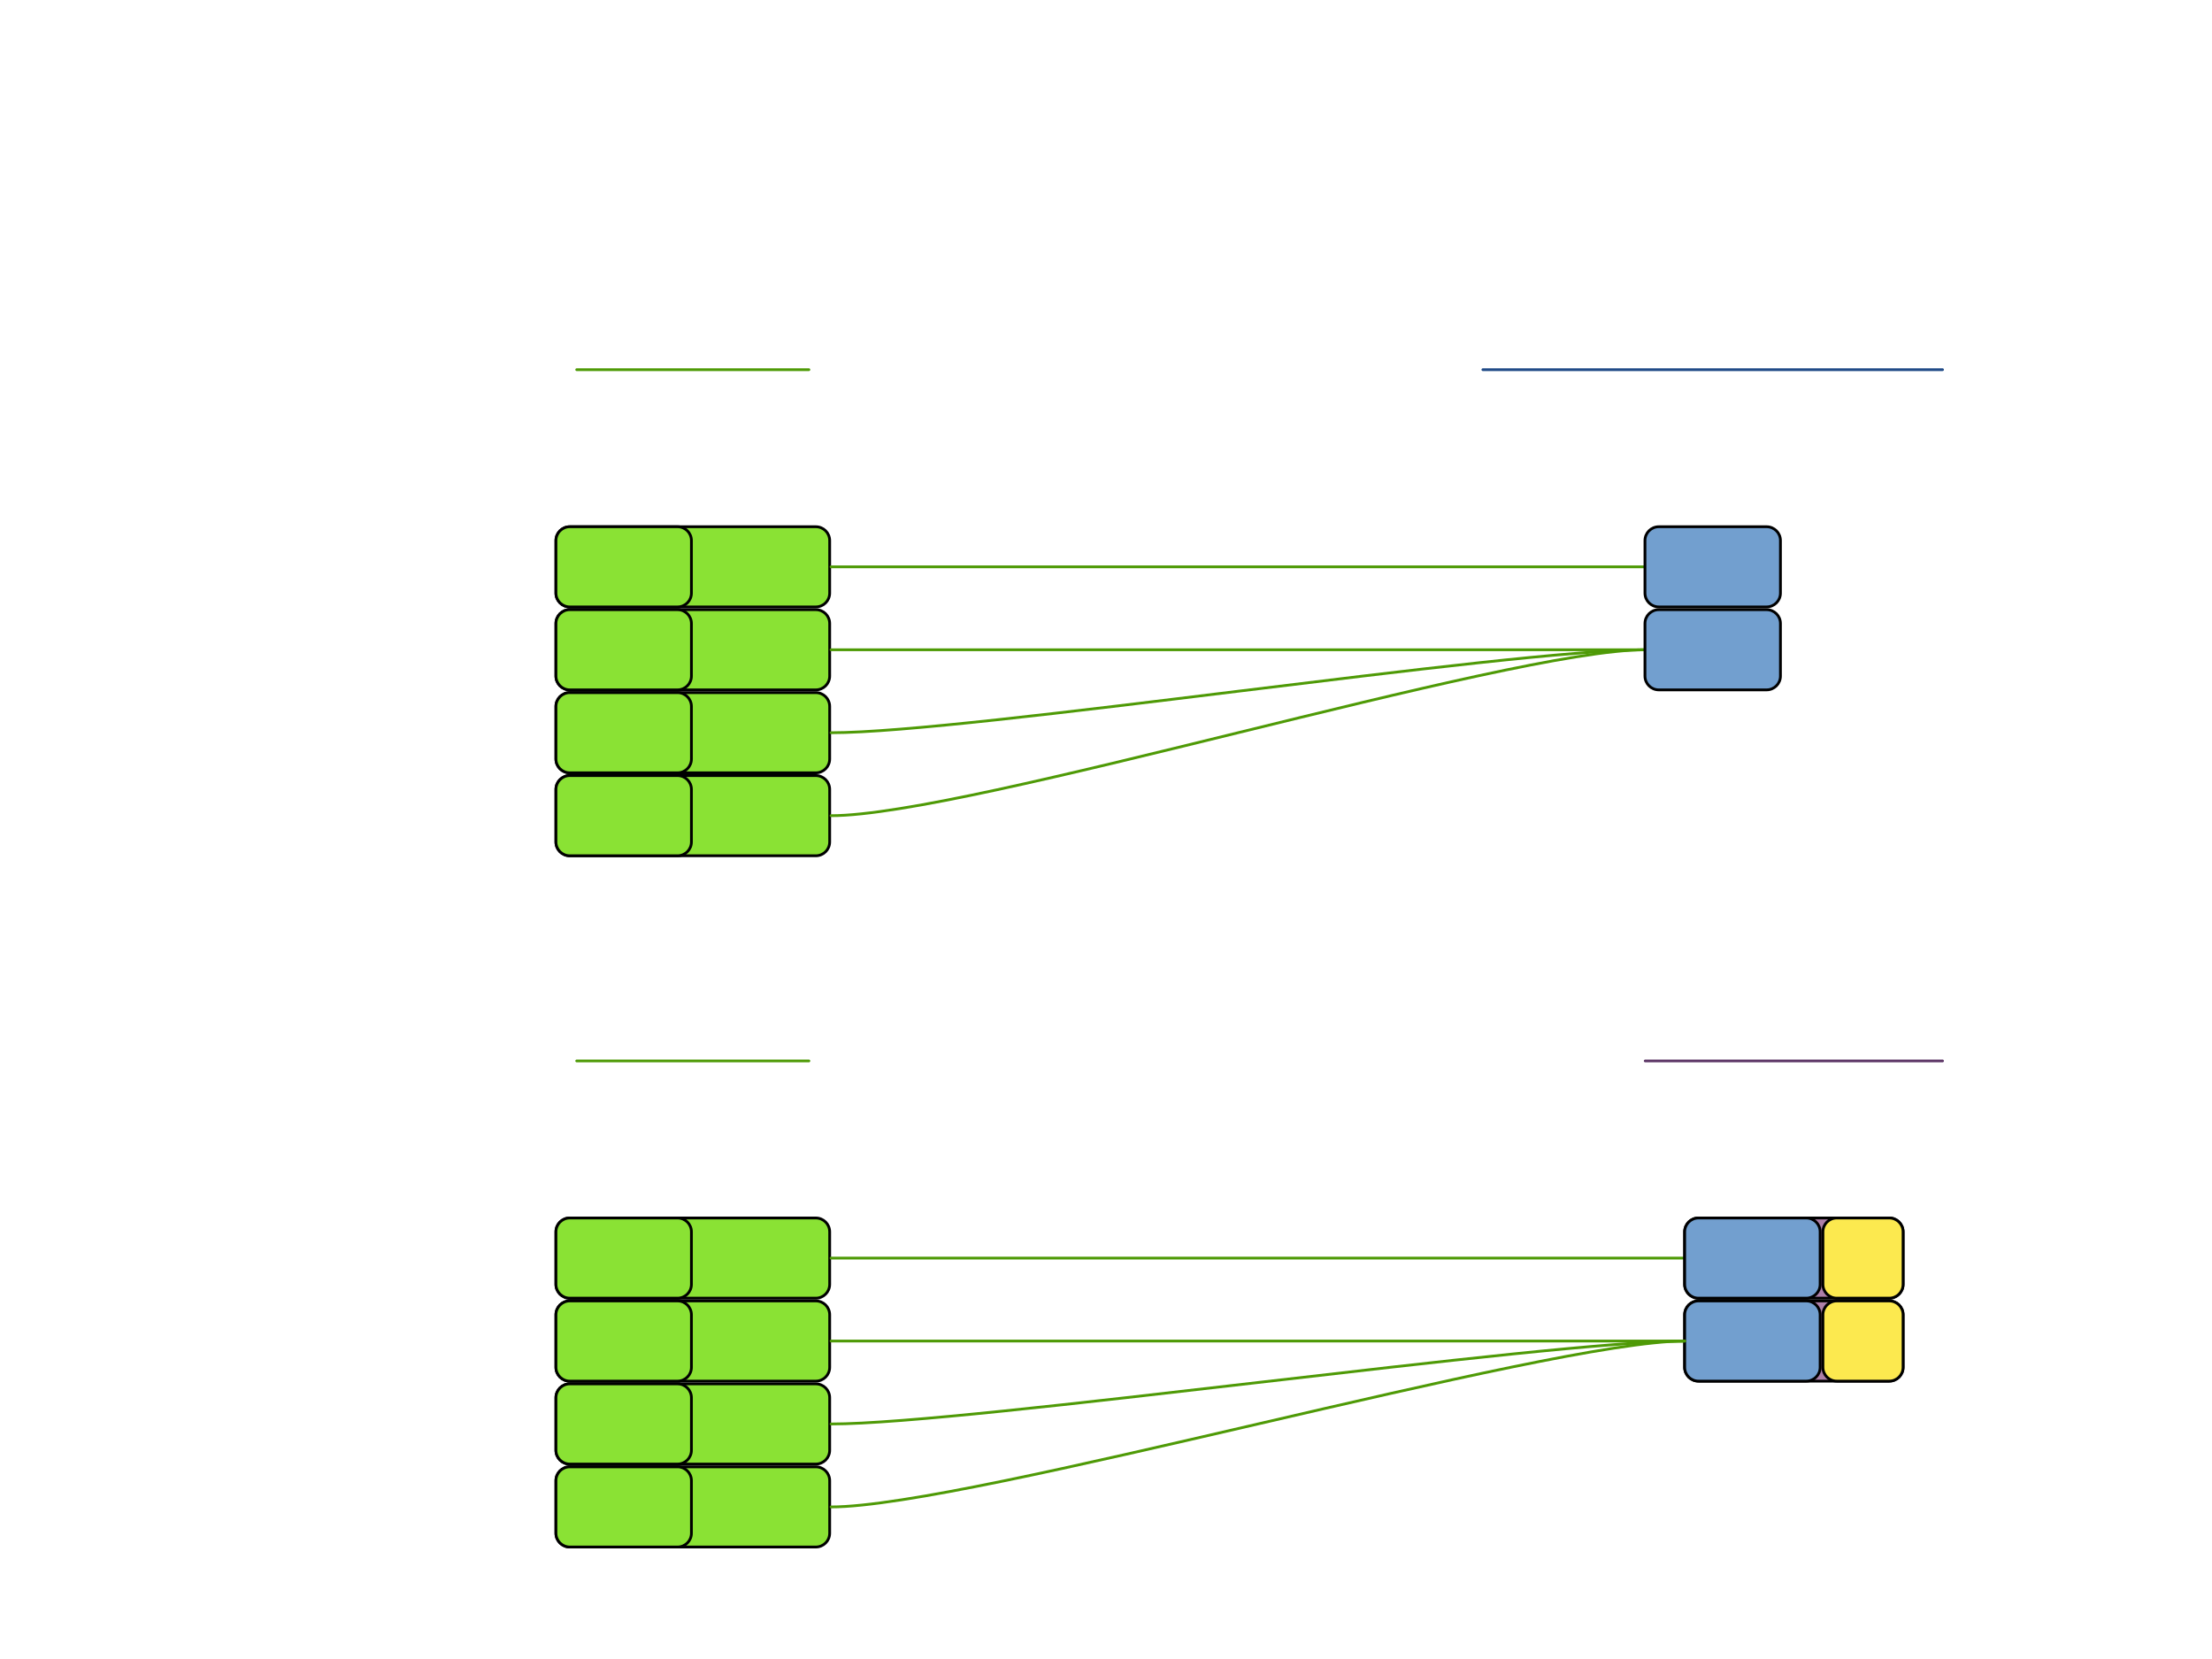
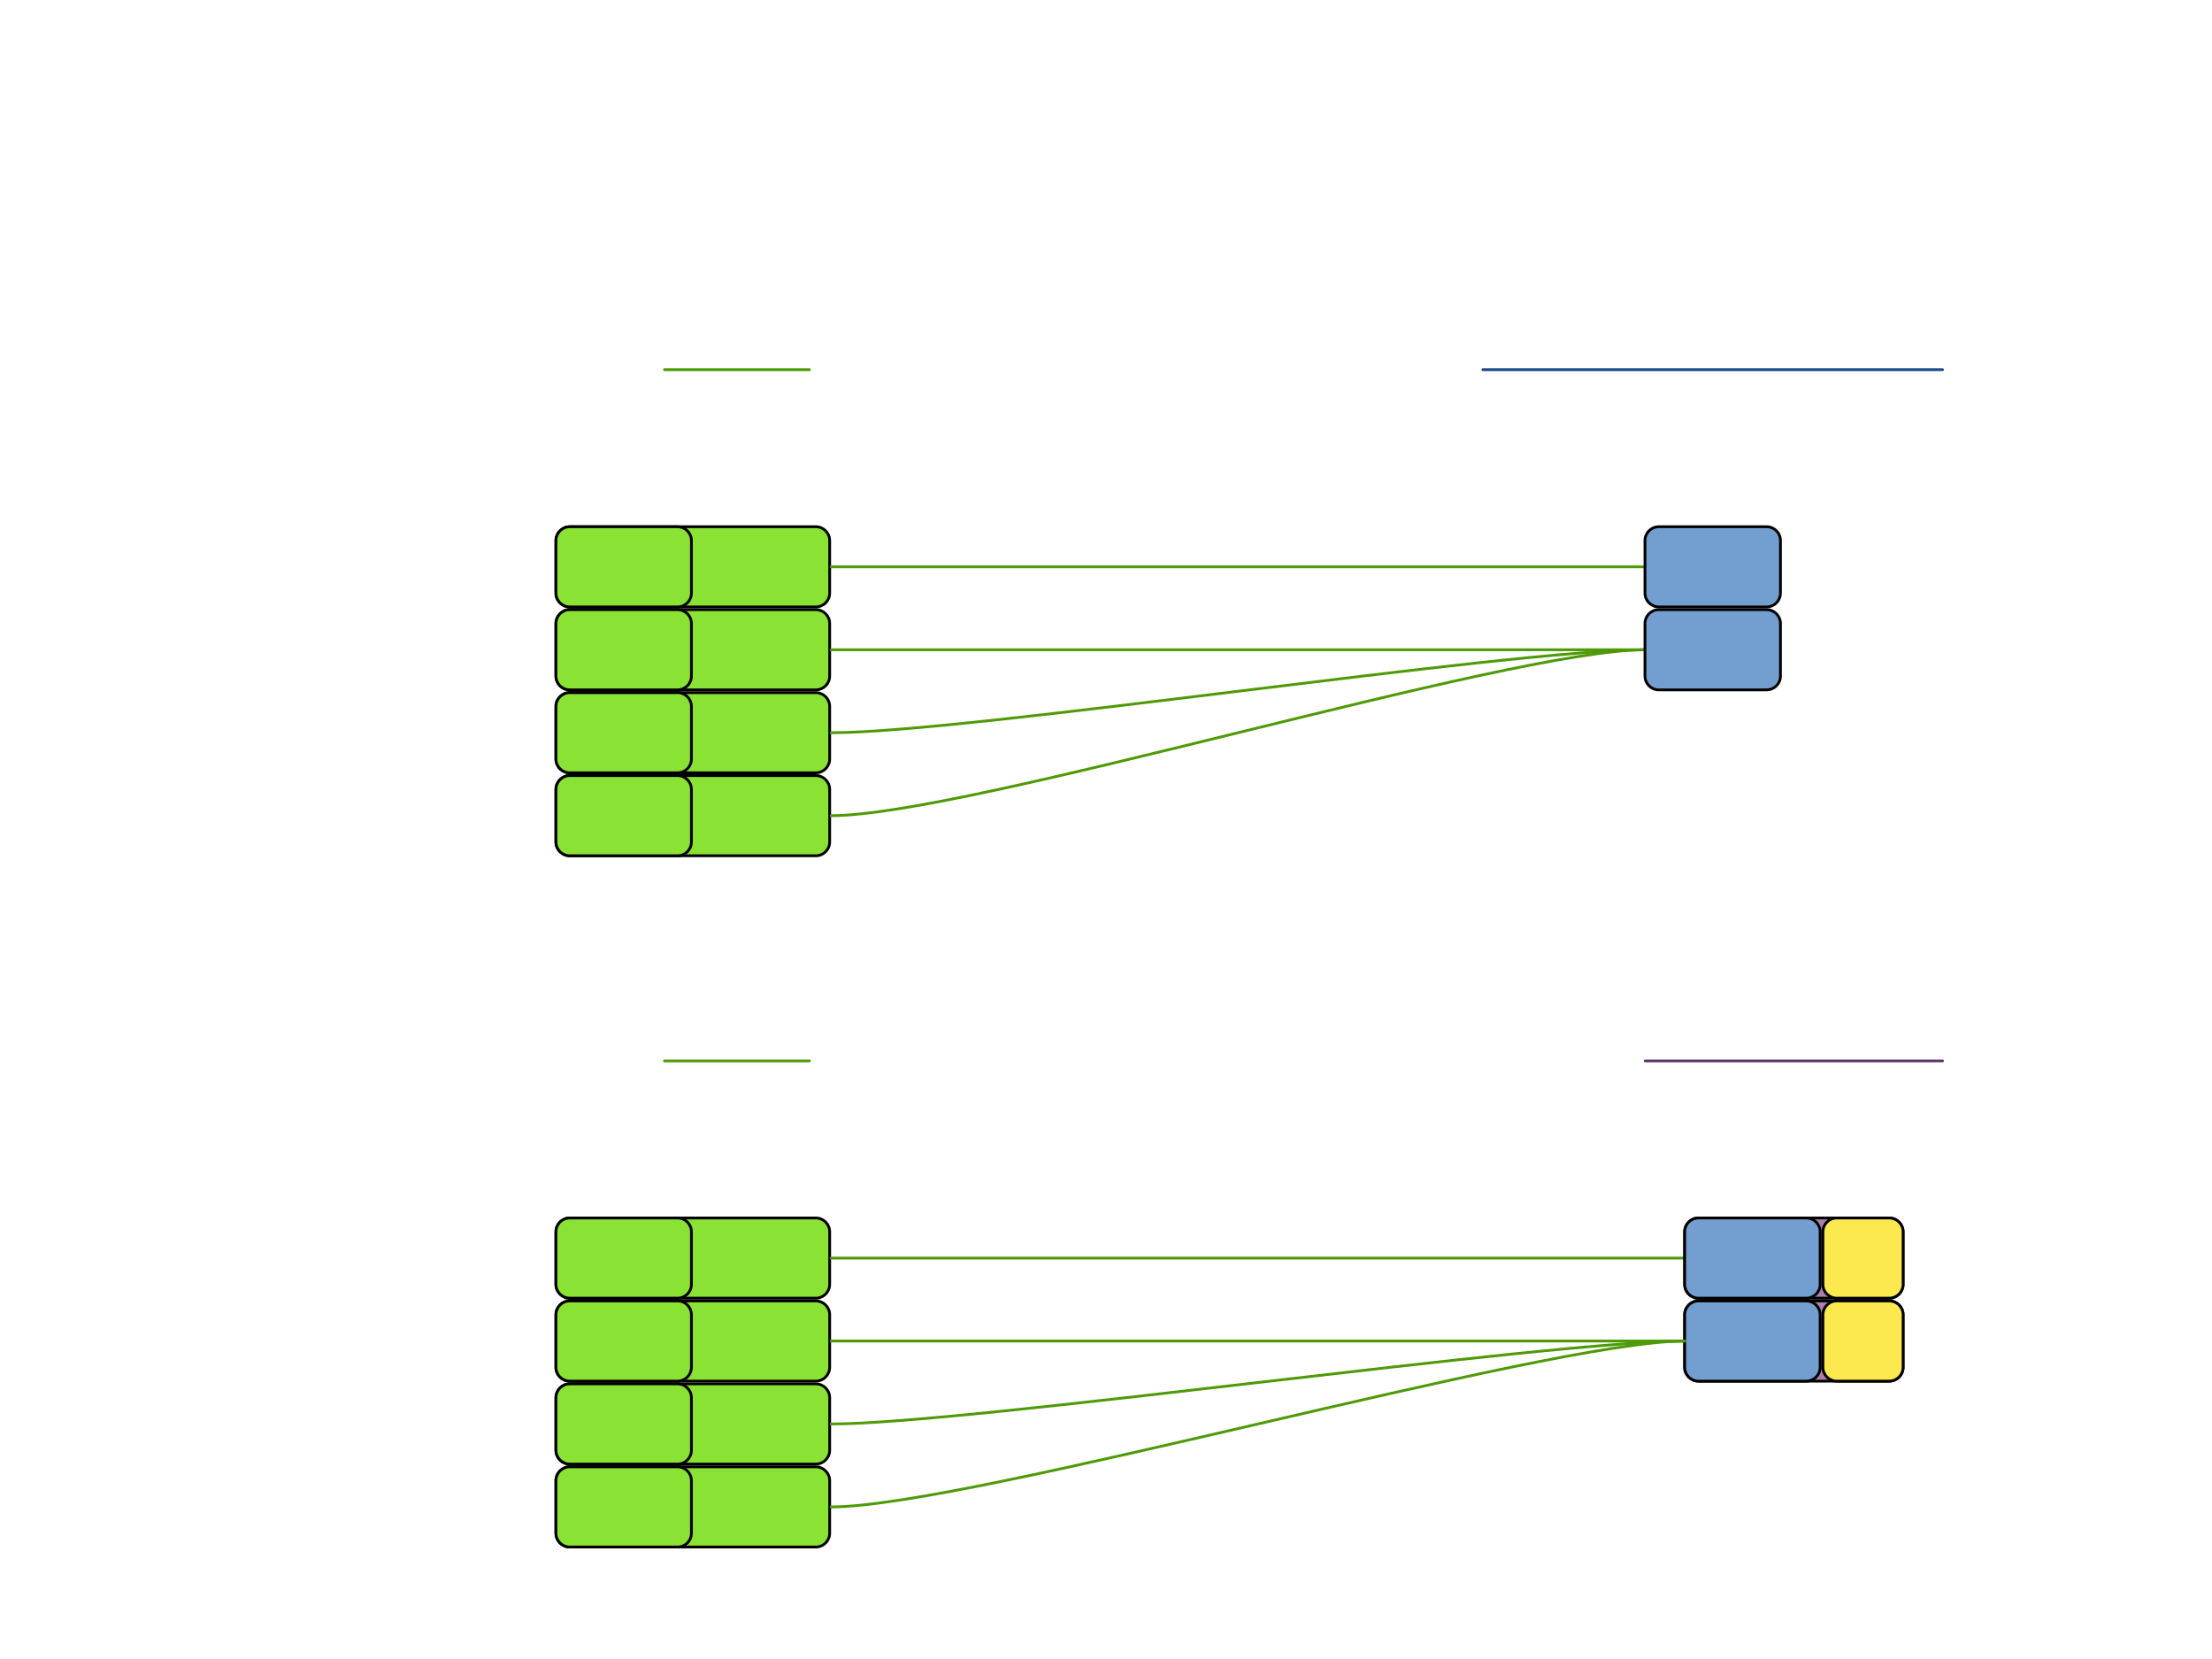
<svg xmlns="http://www.w3.org/2000/svg" width="800" height="600" id="svg2" version="1.1">
  <defs id="defs4">
    <marker orient="auto" refY="0.0" refX="0.0" id="marker5265" style="overflow:visible;">
      <path id="path5267" d="M 0.0,0.0 L 5.0,-5.0 L -12.5,0.0 L 5.0,5.0 L 0.0,0.0 z " style="fill-rule:evenodd;stroke:#555753;stroke-width:1pt;stroke-opacity:1;fill:#555753;fill-opacity:1" transform="scale(0.8) rotate(180) translate(12.5,0)" />
    </marker>
    <marker orient="auto" refY="0.0" refX="0.0" id="marker5129" style="overflow:visible;">
      <path id="path5131" d="M 0.0,0.0 L 5.0,-5.0 L -12.5,0.0 L 5.0,5.0 L 0.0,0.0 z " style="fill-rule:evenodd;stroke:#555753;stroke-width:1pt;stroke-opacity:1;fill:#555753;fill-opacity:1" transform="scale(0.8) rotate(180) translate(12.5,0)" />
    </marker>
    <marker orient="auto" refY="0.0" refX="0.0" id="marker4999" style="overflow:visible;">
      <path id="path5001" d="M 0.0,0.0 L 5.0,-5.0 L -12.5,0.0 L 5.0,5.0 L 0.0,0.0 z " style="fill-rule:evenodd;stroke:#555753;stroke-width:1pt;stroke-opacity:1;fill:#555753;fill-opacity:1" transform="scale(0.8) rotate(180) translate(12.5,0)" />
    </marker>
    <marker orient="auto" refY="0.0" refX="0.0" id="marker4875" style="overflow:visible;">
      <path id="path4877" d="M 0.0,0.0 L 5.0,-5.0 L -12.5,0.0 L 5.0,5.0 L 0.0,0.0 z " style="fill-rule:evenodd;stroke:#555753;stroke-width:1pt;stroke-opacity:1;fill:#555753;fill-opacity:1" transform="scale(0.8) rotate(180) translate(12.5,0)" />
    </marker>
    <marker orient="auto" refY="0.0" refX="0.0" id="marker19925" style="overflow:visible;">
      <path id="path19927" d="M 0.0,0.0 L 5.0,-5.0 L -12.5,0.0 L 5.0,5.0 L 0.0,0.0 z " style="fill-rule:evenodd;stroke:#555753;stroke-width:1pt;stroke-opacity:1;fill:#555753;fill-opacity:1" transform="scale(0.8) rotate(180) translate(12.5,0)" />
    </marker>
    <marker orient="auto" refY="0.0" refX="0.0" id="marker17859" style="overflow:visible;">
      <path id="path17861" d="M 0.0,0.0 L 5.0,-5.0 L -12.5,0.0 L 5.0,5.0 L 0.0,0.0 z " style="fill-rule:evenodd;stroke:#555753;stroke-width:1pt;stroke-opacity:1;fill:#555753;fill-opacity:1" transform="scale(0.8) rotate(180) translate(12.5,0)" />
    </marker>
    <marker orient="auto" refY="0.0" refX="0.0" id="marker17771" style="overflow:visible;">
      <path id="path17773" d="M 0.0,0.0 L 5.0,-5.0 L -12.5,0.0 L 5.0,5.0 L 0.0,0.0 z " style="fill-rule:evenodd;stroke:#555753;stroke-width:1pt;stroke-opacity:1;fill:#555753;fill-opacity:1" transform="scale(0.8) rotate(180) translate(12.5,0)" />
    </marker>
    <marker style="overflow:visible;" id="marker11237" refX="0.0" refY="0.0" orient="auto">
      <path transform="scale(0.8) rotate(180) translate(12.5,0)" style="fill-rule:evenodd;stroke:#555753;stroke-width:1pt;stroke-opacity:1;fill:#555753;fill-opacity:1" d="M 0.0,0.0 L 5.0,-5.0 L -12.5,0.0 L 5.0,5.0 L 0.0,0.0 z " id="path11239" />
    </marker>
    <marker orient="auto" refY="0.0" refX="0.0" id="marker4650" style="overflow:visible">
      <path id="path4652" d="M 0.0,0.0 L 5.0,-5.0 L -12.5,0.0 L 5.0,5.0 L 0.0,0.0 z " style="fill-rule:evenodd;stroke:#ef2929;stroke-width:1pt;stroke-opacity:1;fill:#ef2929;fill-opacity:1" transform="scale(0.8) translate(12.5,0)" />
    </marker>
    <marker style="overflow:visible" id="marker7822" refX="0.0" refY="0.0" orient="auto">
      <path transform="scale(0.8) translate(12.5,0)" style="fill-rule:evenodd;stroke:#ef2929;stroke-width:1pt;stroke-opacity:1;fill:#ef2929;fill-opacity:1" d="M 0.0,0.0 L 5.0,-5.0 L -12.5,0.0 L 5.0,5.0 L 0.0,0.0 z " id="path7824" />
    </marker>
    <marker style="overflow:visible" id="marker5765" refX="0.0" refY="0.0" orient="auto">
      <path transform="scale(0.8) translate(12.5,0)" style="fill-rule:evenodd;stroke:#ef2929;stroke-width:1pt;stroke-opacity:1;fill:#ef2929;fill-opacity:1" d="M 0.0,0.0 L 5.0,-5.0 L -12.5,0.0 L 5.0,5.0 L 0.0,0.0 z " id="path5767" />
    </marker>
+ 
+ 













    inkscape:perspective
       sodipodi:type="inkscape:persp3d"
       inkscape:vp_x="0 : 526.18109 : 1"
       inkscape:vp_y="0 : 1000 : 0"
       inkscape:vp_z="744.09448 : 526.18109 : 1"
       inkscape:persp3d-origin="372.04724 : 350.78739 : 1"
       id="perspective10" /&gt;
    <marker style="overflow:visible" id="marker5765-0" refX="0" refY="0" orient="auto">
      <path transform="matrix(0.8,0,0,0.8,10,0)" style="fill:#000000;fill-opacity:1;fill-rule:evenodd;stroke:#000000;stroke-width:1pt;stroke-opacity:1" d="M 0,0 5,-5 -12.5,0 5,5 0,0 Z" id="path5767-0" />
    </marker>
    <marker style="overflow:visible" id="marker7822-2" refX="0" refY="0" orient="auto">
      <path transform="matrix(0.8,0,0,0.8,10,0)" style="fill:#000000;fill-opacity:1;fill-rule:evenodd;stroke:#000000;stroke-width:1pt;stroke-opacity:1" d="M 0,0 5,-5 -12.5,0 5,5 0,0 Z" id="path7824-8" />
    </marker>
    <marker style="overflow:visible" id="marker11237-4" refX="0" refY="0" orient="auto">
      <path transform="matrix(-0.8,0,0,-0.8,-10,0)" style="fill:#555753;fill-opacity:1;fill-rule:evenodd;stroke:#555753;stroke-width:1pt;stroke-opacity:1" d="M 0,0 5,-5 -12.5,0 5,5 0,0 Z" id="path11239-5" />
    </marker>
    <marker orient="auto" refY="0" refX="0" id="marker17771-8" style="overflow:visible">
      <path id="path17773-8" d="M 0,0 5,-5 -12.5,0 5,5 0,0 Z" style="fill:#555753;fill-opacity:1;fill-rule:evenodd;stroke:#555753;stroke-width:1pt;stroke-opacity:1" transform="matrix(-0.8,0,0,-0.8,-10,0)" />
    </marker>
    <marker orient="auto" refY="0" refX="0" id="marker17859-4" style="overflow:visible">
      <path id="path17861-9" d="M 0,0 5,-5 -12.5,0 5,5 0,0 Z" style="fill:#555753;fill-opacity:1;fill-rule:evenodd;stroke:#555753;stroke-width:1pt;stroke-opacity:1" transform="matrix(-0.8,0,0,-0.8,-10,0)" />
    </marker>
  </defs>
  <g id="layer1" transform="translate(0,-452.3622)" style="display:inline">
    <g id="g3709" transform="translate(0,20)" />
    <flowRoot xml:space="preserve" id="flowRoot4302" style="font-style:normal;font-variant:normal;font-weight:normal;font-stretch:normal;font-size:37.333px;line-height:0.01%;font-family:'Liberation Sans';-inkscape-font-specification:'Liberation Sans, Normal';text-align:center;writing-mode:lr-tb;text-anchor:middle;display:inline;fill:#000000;fill-opacity:1;stroke:none" transform="translate(-20,252.3621)">
      <flowRegion id="flowRegion4304" style="font-size:37.333px">
        <rect id="rect4306" width="760" height="90" x="40" y="220" style="font-size:37.333px;text-align:center;text-anchor:middle" />
      </flowRegion>
      <flowPara id="flowPara3847" style="font-size:37.333px;line-height:1.25">ConstraintStream: groupBy()</flowPara>
    </flowRoot>
    <flowRoot transform="translate(-20,372.3618)" xml:space="preserve" id="flowRoot4302-6" style="font-style:normal;font-variant:normal;font-weight:normal;font-stretch:normal;font-size:16px;line-height:0.01%;font-family:'Liberation Sans';-inkscape-font-specification:'Liberation Sans, Normal';text-align:center;writing-mode:lr-tb;text-anchor:middle;display:inline;fill:#000000;fill-opacity:1;stroke:none">
      <flowRegion id="flowRegion4304-7" style="font-size:16px">
        <rect id="rect4306-3" width="740" height="30" x="50" y="150" style="font-size:16px;text-align:center;text-anchor:middle" />
      </flowRegion>
      <flowPara id="flowPara4308-6" style="font-size:16px;line-height:1.25">Similar to an SQL GROUP BY clause.</flowPara>
    </flowRoot>
    <flowRoot style="font-style:normal;font-variant:normal;font-weight:normal;font-stretch:normal;font-size:21.333px;line-height:0.01%;font-family:'Liberation Sans';-inkscape-font-specification:'Liberation Sans, Normal';text-align:start;writing-mode:lr-tb;text-anchor:start;display:inline;fill:#000000;fill-opacity:1;stroke:none" id="flowRoot2685" xml:space="preserve" transform="translate(-280.5072,420.2632)">
      <flowRegion style="font-size:21.333px;text-align:start;text-anchor:start" id="flowRegion2681">
        <rect style="font-size:21.333px;text-align:start;text-anchor:start" y="152.1" x="330.205" height="90" width="200" id="rect2679" />
      </flowRegion>
-       <flowPara id="flowPara2683" style="font-size:21.333px;line-height:1.25;text-align:start;text-anchor:start">from(<flowSpan style="fill:#4e9a06" id="flowSpan2695">Shift</flowSpan>.class)</flowPara>
+       <flowPara id="flowPara2683" style="font-size:21.333px;line-height:1.25;text-align:start;text-anchor:start">forEach(<flowSpan style="fill:#4e9a06" id="flowSpan2695">Shift</flowSpan>.class)</flowPara>
    </flowRoot>
    <g id="g1604" transform="translate(-369.439,-230)" style="display:inline">
      <rect ry="5" rx="5" y="872.862" x="570.5" height="29" width="99" id="rect1594" style="fill:#8ae234;stroke:#000000;stroke-width:1;stroke-linecap:round;stroke-linejoin:round;stroke-miterlimit:4;stroke-dasharray:none" />
      <flowRoot xml:space="preserve" id="flowRoot1602" style="font-style:normal;font-variant:normal;font-weight:normal;font-stretch:normal;font-size:12.876px;line-height:0.01%;font-family:'Liberation Sans';-inkscape-font-specification:'Liberation Sans, Normal';text-align:center;writing-mode:lr-tb;text-anchor:middle;fill:#ce5c00;fill-opacity:1;stroke:none" transform="matrix(1.656899,0,0,1.656899,168.6056,755.6704)">
        <flowRegion id="flowRegion1598" style="font-size:12.876px;fill:#ce5c00">
          <rect id="rect1596" width="30.177" height="18.106" x="272.433" y="71.339" style="font-size:12.875px;fill:#ce5c00" />
        </flowRegion>
        <flowPara style="font-size:12.876px;line-height:1.25;fill:#ce5c00" id="flowPara1600">Ann</flowPara>
      </flowRoot>
    </g>
    <g style="display:inline" transform="translate(-429.439,-230)" id="g1616">
      <rect style="fill:#8ae234;stroke:#000000;stroke-width:1;stroke-linecap:round;stroke-linejoin:round;stroke-miterlimit:4;stroke-dasharray:none" id="rect1606" width="49" height="29" x="630.5" y="872.862" rx="5" ry="5" />
      <flowRoot transform="matrix(1.656899,0,0,1.656899,169.6059,754.1611)" style="font-style:normal;font-variant:normal;font-weight:normal;font-stretch:normal;font-size:12.876px;line-height:0.01%;font-family:'Liberation Sans';-inkscape-font-specification:'Liberation Sans, Normal';text-align:center;writing-mode:lr-tb;text-anchor:middle;fill:#000000;fill-opacity:1;stroke:none" id="flowRoot1614" xml:space="preserve">
        <flowRegion style="font-size:12.876px" id="flowRegion1610">
          <rect style="font-size:12.875px" y="72.124" x="278.167" height="17.321" width="29.875" id="rect1608" />
        </flowRegion>
        <flowPara id="flowPara1612" style="font-size:12.876px;line-height:1.25">1feb</flowPara>
      </flowRoot>
    </g>
    <flowRoot transform="translate(-114.5917,439.6296)" xml:space="preserve" id="flowRoot1684" style="font-style:normal;font-variant:normal;font-weight:normal;font-stretch:normal;font-size:21.333px;line-height:0.01%;font-family:'Liberation Sans';-inkscape-font-specification:'Liberation Sans, Normal';text-align:center;writing-mode:lr-tb;text-anchor:middle;display:inline;fill:#000000;fill-opacity:1;stroke:none">
      <flowRegion id="flowRegion1680" style="font-size:21.333px">
        <rect id="rect1678" width="240.31" height="30" x="244.695" y="167.732" style="font-size:21.333px;text-align:center;text-anchor:middle" />
      </flowRegion>
      <flowPara id="flowPara1682" style="font-size:21.333px;line-height:1.25">Uni&lt;<flowSpan style="fill:#4e9a06" id="flowSpan303">Shift</flowSpan>&gt;</flowPara>
    </flowRoot>
    <g style="display:inline" transform="translate(-369.439,-200)" id="g1899">
      <rect style="fill:#8ae234;stroke:#000000;stroke-width:1;stroke-linecap:round;stroke-linejoin:round;stroke-miterlimit:4;stroke-dasharray:none" id="rect1889" width="99" height="29" x="570.5" y="872.862" rx="5" ry="5" />
      <flowRoot transform="matrix(1.656899,0,0,1.656899,168.6056,755.6704)" style="font-style:normal;font-variant:normal;font-weight:normal;font-stretch:normal;font-size:12.876px;line-height:0.01%;font-family:'Liberation Sans';-inkscape-font-specification:'Liberation Sans, Normal';text-align:center;writing-mode:lr-tb;text-anchor:middle;fill:#ce5c00;fill-opacity:1;stroke:none" id="flowRoot1897" xml:space="preserve">
        <flowRegion style="font-size:12.876px;fill:#ce5c00" id="flowRegion1893">
          <rect style="font-size:12.875px;fill:#ce5c00" y="71.339" x="272.433" height="18.106" width="30.177" id="rect1891" />
        </flowRegion>
        <flowPara id="flowPara1895" style="font-size:12.876px;line-height:1.25;fill:#ce5c00">Beth</flowPara>
      </flowRoot>
    </g>
    <g id="g1911" transform="translate(-429.439,-200)" style="display:inline">
      <rect ry="5" rx="5" y="872.862" x="630.5" height="29" width="49" id="rect1901" style="fill:#8ae234;stroke:#000000;stroke-width:1;stroke-linecap:round;stroke-linejoin:round;stroke-miterlimit:4;stroke-dasharray:none" />
      <flowRoot xml:space="preserve" id="flowRoot1909" style="font-style:normal;font-variant:normal;font-weight:normal;font-stretch:normal;font-size:12.876px;line-height:0.01%;font-family:'Liberation Sans';-inkscape-font-specification:'Liberation Sans, Normal';text-align:center;writing-mode:lr-tb;text-anchor:middle;fill:#000000;fill-opacity:1;stroke:none" transform="matrix(1.656899,0,0,1.656899,169.6059,754.1611)">
        <flowRegion id="flowRegion1905" style="font-size:12.876px">
          <rect id="rect1903" width="29.875" height="17.321" x="278.167" y="72.124" style="font-size:12.875px" />
        </flowRegion>
        <flowPara style="font-size:12.876px;line-height:1.25" id="flowPara1907">2feb</flowPara>
      </flowRoot>
    </g>
    <g id="g1923" transform="translate(-369.439,-170)" style="display:inline">
      <rect ry="5" rx="5" y="872.862" x="570.5" height="29" width="99" id="rect1913" style="fill:#8ae234;stroke:#000000;stroke-width:1;stroke-linecap:round;stroke-linejoin:round;stroke-miterlimit:4;stroke-dasharray:none" />
      <flowRoot xml:space="preserve" id="flowRoot1921" style="font-style:normal;font-variant:normal;font-weight:normal;font-stretch:normal;font-size:12.876px;line-height:0.01%;font-family:'Liberation Sans';-inkscape-font-specification:'Liberation Sans, Normal';text-align:center;writing-mode:lr-tb;text-anchor:middle;fill:#ce5c00;fill-opacity:1;stroke:none" transform="matrix(1.656899,0,0,1.656899,168.6056,755.6704)">
        <flowRegion id="flowRegion1917" style="font-size:12.876px;fill:#ce5c00">
          <rect id="rect1915" width="30.177" height="18.106" x="272.433" y="71.339" style="font-size:12.875px;fill:#ce5c00" />
        </flowRegion>
        <flowPara style="font-size:12.876px;line-height:1.25;fill:#ce5c00" id="flowPara1919">Beth</flowPara>
      </flowRoot>
    </g>
    <g style="display:inline" transform="translate(-429.439,-170)" id="g1935">
      <rect style="fill:#8ae234;stroke:#000000;stroke-width:1;stroke-linecap:round;stroke-linejoin:round;stroke-miterlimit:4;stroke-dasharray:none" id="rect1925" width="49" height="29" x="630.5" y="872.862" rx="5" ry="5" />
      <flowRoot transform="matrix(1.656899,0,0,1.656899,169.6059,754.1611)" style="font-style:normal;font-variant:normal;font-weight:normal;font-stretch:normal;font-size:12.876px;line-height:0.01%;font-family:'Liberation Sans';-inkscape-font-specification:'Liberation Sans, Normal';text-align:center;writing-mode:lr-tb;text-anchor:middle;fill:#000000;fill-opacity:1;stroke:none" id="flowRoot1933" xml:space="preserve">
        <flowRegion style="font-size:12.876px" id="flowRegion1929">
          <rect style="font-size:12.875px" y="72.124" x="278.167" height="17.321" width="29.875" id="rect1927" />
        </flowRegion>
        <flowPara id="flowPara1931" style="font-size:12.876px;line-height:1.25">3feb</flowPara>
      </flowRoot>
    </g>
    <g style="display:inline" transform="translate(-369.439,-140)" id="g1947">
      <rect style="fill:#8ae234;stroke:#000000;stroke-width:1;stroke-linecap:round;stroke-linejoin:round;stroke-miterlimit:4;stroke-dasharray:none" id="rect1937" width="99" height="29" x="570.5" y="872.862" rx="5" ry="5" />
      <flowRoot transform="matrix(1.656899,0,0,1.656899,168.6056,755.6704)" style="font-style:normal;font-variant:normal;font-weight:normal;font-stretch:normal;font-size:12.876px;line-height:0.01%;font-family:'Liberation Sans';-inkscape-font-specification:'Liberation Sans, Normal';text-align:center;writing-mode:lr-tb;text-anchor:middle;fill:#ce5c00;fill-opacity:1;stroke:none" id="flowRoot1945" xml:space="preserve">
        <flowRegion style="font-size:12.876px;fill:#ce5c00" id="flowRegion1941">
          <rect style="font-size:12.875px;fill:#ce5c00" y="71.339" x="272.433" height="18.106" width="30.177" id="rect1939" />
        </flowRegion>
        <flowPara id="flowPara1943" style="font-size:12.876px;line-height:1.25;fill:#ce5c00">Beth</flowPara>
      </flowRoot>
    </g>
    <g id="g1959" transform="translate(-429.439,-140)" style="display:inline">
      <rect ry="5" rx="5" y="872.862" x="630.5" height="29" width="49" id="rect1949" style="fill:#8ae234;stroke:#000000;stroke-width:1;stroke-linecap:round;stroke-linejoin:round;stroke-miterlimit:4;stroke-dasharray:none" />
      <flowRoot xml:space="preserve" id="flowRoot1957" style="font-style:normal;font-variant:normal;font-weight:normal;font-stretch:normal;font-size:12.876px;line-height:0.01%;font-family:'Liberation Sans';-inkscape-font-specification:'Liberation Sans, Normal';text-align:center;writing-mode:lr-tb;text-anchor:middle;fill:#000000;fill-opacity:1;stroke:none" transform="matrix(1.656899,0,0,1.656899,169.6059,754.1611)">
        <flowRegion id="flowRegion1953" style="font-size:12.876px">
          <rect id="rect1951" width="29.875" height="17.321" x="278.167" y="72.124" style="font-size:12.875px" />
        </flowRegion>
        <flowPara style="font-size:12.876px;line-height:1.25" id="flowPara1955">4feb</flowPara>
      </flowRoot>
    </g>
-     <path style="display:inline;fill:none;stroke:#4e9a06;stroke-width:1px;stroke-linecap:round;stroke-linejoin:round;stroke-opacity:1" d="m 208.577,586.063 h 83.968" id="path1211" />
+     <path style="display:inline;fill:none;stroke:#4e9a06;stroke-width:1;stroke-linecap:round;stroke-linejoin:round;stroke-opacity:1;stroke-miterlimit:4;stroke-dasharray:none" d="m 240.312,586.063 h 52.421" id="path1211" />
  </g>
  <g id="layer2" style="display:inline">
    <path style="display:inline;fill:none;stroke:#204a87;stroke-width:1px;stroke-linecap:round;stroke-linejoin:round;stroke-opacity:1" d="m 536.299,133.701 h 166.246" id="path695" />
    <path style="display:inline;fill:none;stroke:#4e9a06;stroke-width:1px;stroke-linecap:round;stroke-linejoin:round;stroke-opacity:1" d="M 300.561,235 H 595.212" id="path699" />
    <path id="path697" d="M 300.561,205 H 595.212" style="display:inline;fill:none;stroke:#4e9a06;stroke-width:1px;stroke-linecap:round;stroke-linejoin:round;stroke-opacity:1" />
    <path id="path2604" d="m 300.561,295 c 50,0 244.362,-60 294.362,-60" style="display:inline;fill:none;stroke:#4e9a06;stroke-width:1px;stroke-linecap:round;stroke-linejoin:round;stroke-opacity:1" />
    <flowRoot style="font-style:normal;font-variant:normal;font-weight:normal;font-stretch:normal;font-size:21.333px;line-height:0.01%;font-family:'Liberation Sans';-inkscape-font-specification:'Liberation Sans, Normal';text-align:center;writing-mode:lr-tb;text-anchor:middle;display:inline;fill:#000000;fill-opacity:1;stroke:none" id="flowRoot1243" xml:space="preserve" transform="translate(254.2695,-12.73262)">
      <flowRegion style="font-size:21.333px" id="flowRegion1239">
        <rect style="font-size:21.333px;text-align:center;text-anchor:middle" y="167.732" x="244.695" height="30" width="240.31" id="rect1237" />
      </flowRegion>
      <flowPara style="font-size:21.333px;line-height:1.25" id="flowPara1241">Uni&lt;<flowSpan style="fill:#204a87" id="flowSpan432">Employee</flowSpan>&gt;</flowPara>
    </flowRoot>
    <flowRoot style="font-style:normal;font-variant:normal;font-weight:normal;font-stretch:normal;font-size:21.333px;line-height:0.01%;font-family:'Liberation Sans';-inkscape-font-specification:'Liberation Sans, Normal';text-align:start;writing-mode:lr-tb;text-anchor:start;display:inline;fill:#000000;fill-opacity:1;stroke:none" id="flowRoot2749" xml:space="preserve" transform="translate(-32.15292,-32.09899)">
      <flowRegion style="font-size:21.333px;text-align:start;text-anchor:start" id="flowRegion2745">
        <rect style="font-size:21.333px;text-align:start;text-anchor:start" y="152.1" x="330.205" height="99.999" width="361.948" id="rect2743" />
      </flowRegion>
      <flowPara style="font-size:21.333px;line-height:1.25;text-align:start;text-anchor:start" id="flowPara1203">.groupBy(<flowSpan id="flowSpan999" style="font-size:16px;line-height:1.25;text-align:start;text-anchor:start">
          <flowSpan style="fill:#4e9a06" id="flowSpan3660">Shift</flowSpan>::get<flowSpan style="fill:#204a87" id="flowSpan460">Employee</flowSpan>
        </flowSpan>)</flowPara>
    </flowRoot>
    <path style="display:inline;fill:none;stroke:#4e9a06;stroke-width:1px;stroke-linecap:round;stroke-linejoin:round;stroke-opacity:1" d="m 300.561,265 c 50,0 244.362,-30 294.362,-30" id="path468" />
    <g id="g724" transform="translate(14.65094)">
      <rect style="fill:#729fcf;stroke:#000000;stroke-width:1;stroke-linecap:round;stroke-linejoin:round;stroke-miterlimit:4;stroke-dasharray:none" id="rect1213" width="49" height="29" x="580.271" y="190.5" rx="5" ry="5" />
      <flowRoot transform="matrix(1.656899,0,0,1.656899,128.3762,73.30818)" style="font-style:normal;font-variant:normal;font-weight:normal;font-stretch:normal;font-size:12.876px;line-height:0.01%;font-family:'Liberation Sans';-inkscape-font-specification:'Liberation Sans, Normal';text-align:center;writing-mode:lr-tb;text-anchor:middle;fill:#000000;fill-opacity:1;stroke:none" id="flowRoot1221" xml:space="preserve">
        <flowRegion style="font-size:12.876px;fill:#000000;fill-opacity:1" id="flowRegion1217">
          <rect style="font-size:12.875px;fill:#000000;fill-opacity:1" y="71.339" x="272.433" height="18.106" width="30.177" id="rect1215" />
        </flowRegion>
        <flowPara id="flowPara1219" style="font-size:12.876px;line-height:1.25;fill:#000000;fill-opacity:1">Ann</flowPara>
      </flowRoot>
    </g>
    <g id="g717" transform="translate(14.65094)">
      <rect ry="5" rx="5" y="220.5" x="580.271" height="29" width="49" id="rect1293" style="fill:#729fcf;stroke:#000000;stroke-width:1;stroke-linecap:round;stroke-linejoin:round;stroke-miterlimit:4;stroke-dasharray:none" />
      <flowRoot xml:space="preserve" id="flowRoot1301" style="font-style:normal;font-variant:normal;font-weight:normal;font-stretch:normal;font-size:12.876px;line-height:0.01%;font-family:'Liberation Sans';-inkscape-font-specification:'Liberation Sans, Normal';text-align:center;writing-mode:lr-tb;text-anchor:middle;fill:#000000;fill-opacity:1;stroke:none" transform="matrix(1.656899,0,0,1.656899,128.3762,103.3082)">
        <flowRegion id="flowRegion1297" style="font-size:12.876px;fill:#000000;fill-opacity:1">
          <rect id="rect1295" width="30.177" height="18.106" x="272.433" y="71.339" style="font-size:12.875px;fill:#000000;fill-opacity:1" />
        </flowRegion>
        <flowPara style="font-size:12.876px;line-height:1.25;fill:#000000;fill-opacity:1" id="flowPara1299">Beth</flowPara>
      </flowRoot>
    </g>
    <flowRoot style="font-style:normal;font-variant:normal;font-weight:normal;font-stretch:normal;font-size:21.333px;line-height:0.01%;font-family:'Liberation Sans';-inkscape-font-specification:'Liberation Sans, Normal';text-align:start;writing-mode:lr-tb;text-anchor:start;display:inline;fill:#000000;fill-opacity:1;stroke:none" id="flowRoot2783" xml:space="preserve" transform="translate(375.8991,-32.099)">
      <flowRegion style="font-size:21.333px;text-align:start;text-anchor:start" id="flowRegion2779">
        <rect style="font-size:21.333px;text-align:start;text-anchor:start" y="152.1" x="330.205" height="90" width="200" id="rect2777" />
      </flowRegion>
      <flowPara id="flowPara2781" style="font-size:21.333px;line-height:1.25;text-align:start;text-anchor:start">...</flowPara>
    </flowRoot>
  </g>
  <g id="layer4" style="display:inline">
    <flowRoot transform="translate(-280.5072,217.901)" xml:space="preserve" id="flowRoot491" style="font-style:normal;font-variant:normal;font-weight:normal;font-stretch:normal;font-size:21.333px;line-height:0.01%;font-family:'Liberation Sans';-inkscape-font-specification:'Liberation Sans, Normal';text-align:start;writing-mode:lr-tb;text-anchor:start;display:inline;fill:#000000;fill-opacity:1;stroke:none">
      <flowRegion id="flowRegion485" style="font-size:21.333px;text-align:start;text-anchor:start">
        <rect id="rect483" width="200" height="90" x="330.205" y="152.1" style="font-size:21.333px;text-align:start;text-anchor:start" />
      </flowRegion>
-       <flowPara style="font-size:21.333px;line-height:1.25;text-align:start;text-anchor:start" id="flowPara489">from(<flowSpan id="flowSpan487" style="fill:#4e9a06">Shift</flowSpan>.class)</flowPara>
+       <flowPara style="font-size:21.333px;line-height:1.25;text-align:start;text-anchor:start" id="flowPara489">forEach(<flowSpan id="flowSpan487" style="fill:#4e9a06">Shift</flowSpan>.class)</flowPara>
    </flowRoot>
    <g style="display:inline" transform="translate(-369.439,-432.3622)" id="g503">
      <rect style="fill:#8ae234;stroke:#000000;stroke-width:1;stroke-linecap:round;stroke-linejoin:round;stroke-miterlimit:4;stroke-dasharray:none" id="rect493" width="99" height="29" x="570.5" y="872.862" rx="5" ry="5" />
      <flowRoot transform="matrix(1.656899,0,0,1.656899,168.6056,755.6704)" style="font-style:normal;font-variant:normal;font-weight:normal;font-stretch:normal;font-size:12.876px;line-height:0.01%;font-family:'Liberation Sans';-inkscape-font-specification:'Liberation Sans, Normal';text-align:center;writing-mode:lr-tb;text-anchor:middle;fill:#ce5c00;fill-opacity:1;stroke:none" id="flowRoot501" xml:space="preserve">
        <flowRegion style="font-size:12.876px;fill:#ce5c00" id="flowRegion497">
          <rect style="font-size:12.875px;fill:#ce5c00" y="71.339" x="272.433" height="18.106" width="30.177" id="rect495" />
        </flowRegion>
        <flowPara id="flowPara499" style="font-size:12.876px;line-height:1.25;fill:#ce5c00">Ann</flowPara>
      </flowRoot>
    </g>
    <g id="g515" transform="translate(-429.439,-432.3622)" style="display:inline">
      <rect ry="5" rx="5" y="872.862" x="630.5" height="29" width="49" id="rect505" style="fill:#8ae234;stroke:#000000;stroke-width:1;stroke-linecap:round;stroke-linejoin:round;stroke-miterlimit:4;stroke-dasharray:none" />
      <flowRoot xml:space="preserve" id="flowRoot513" style="font-style:normal;font-variant:normal;font-weight:normal;font-stretch:normal;font-size:12.876px;line-height:0.01%;font-family:'Liberation Sans';-inkscape-font-specification:'Liberation Sans, Normal';text-align:center;writing-mode:lr-tb;text-anchor:middle;fill:#000000;fill-opacity:1;stroke:none" transform="matrix(1.656899,0,0,1.656899,169.6059,754.1611)">
        <flowRegion id="flowRegion509" style="font-size:12.876px">
          <rect id="rect507" width="29.875" height="17.321" x="278.167" y="72.124" style="font-size:12.875px" />
        </flowRegion>
        <flowPara style="font-size:12.876px;line-height:1.25" id="flowPara511">1feb</flowPara>
      </flowRoot>
    </g>
    <flowRoot style="font-style:normal;font-variant:normal;font-weight:normal;font-stretch:normal;font-size:21.333px;line-height:0.01%;font-family:'Liberation Sans';-inkscape-font-specification:'Liberation Sans, Normal';text-align:center;writing-mode:lr-tb;text-anchor:middle;display:inline;fill:#000000;fill-opacity:1;stroke:none" id="flowRoot525" xml:space="preserve" transform="translate(-114.5917,237.2674)">
      <flowRegion style="font-size:21.333px" id="flowRegion519">
        <rect style="font-size:21.333px;text-align:center;text-anchor:middle" y="167.732" x="244.695" height="30" width="240.31" id="rect517" />
      </flowRegion>
      <flowPara style="font-size:21.333px;line-height:1.25" id="flowPara523">Uni&lt;<flowSpan id="flowSpan521" style="fill:#4e9a06">Shift</flowSpan>&gt;</flowPara>
    </flowRoot>
    <g id="g537" transform="translate(-369.439,-402.3622)" style="display:inline">
      <rect ry="5" rx="5" y="872.862" x="570.5" height="29" width="99" id="rect527" style="fill:#8ae234;stroke:#000000;stroke-width:1;stroke-linecap:round;stroke-linejoin:round;stroke-miterlimit:4;stroke-dasharray:none" />
      <flowRoot xml:space="preserve" id="flowRoot535" style="font-style:normal;font-variant:normal;font-weight:normal;font-stretch:normal;font-size:12.876px;line-height:0.01%;font-family:'Liberation Sans';-inkscape-font-specification:'Liberation Sans, Normal';text-align:center;writing-mode:lr-tb;text-anchor:middle;fill:#ce5c00;fill-opacity:1;stroke:none" transform="matrix(1.656899,0,0,1.656899,168.6056,755.6704)">
        <flowRegion id="flowRegion531" style="font-size:12.876px;fill:#ce5c00">
          <rect id="rect529" width="30.177" height="18.106" x="272.433" y="71.339" style="font-size:12.875px;fill:#ce5c00" />
        </flowRegion>
        <flowPara style="font-size:12.876px;line-height:1.25;fill:#ce5c00" id="flowPara533">Beth</flowPara>
      </flowRoot>
    </g>
    <g style="display:inline" transform="translate(-429.439,-402.3622)" id="g549">
      <rect style="fill:#8ae234;stroke:#000000;stroke-width:1;stroke-linecap:round;stroke-linejoin:round;stroke-miterlimit:4;stroke-dasharray:none" id="rect539" width="49" height="29" x="630.5" y="872.862" rx="5" ry="5" />
      <flowRoot transform="matrix(1.656899,0,0,1.656899,169.6059,754.1611)" style="font-style:normal;font-variant:normal;font-weight:normal;font-stretch:normal;font-size:12.876px;line-height:0.01%;font-family:'Liberation Sans';-inkscape-font-specification:'Liberation Sans, Normal';text-align:center;writing-mode:lr-tb;text-anchor:middle;fill:#000000;fill-opacity:1;stroke:none" id="flowRoot547" xml:space="preserve">
        <flowRegion style="font-size:12.876px" id="flowRegion543">
          <rect style="font-size:12.875px" y="72.124" x="278.167" height="17.321" width="29.875" id="rect541" />
        </flowRegion>
        <flowPara id="flowPara545" style="font-size:12.876px;line-height:1.25">2feb</flowPara>
      </flowRoot>
    </g>
    <g style="display:inline" transform="translate(-369.439,-372.3622)" id="g561">
      <rect style="fill:#8ae234;stroke:#000000;stroke-width:1;stroke-linecap:round;stroke-linejoin:round;stroke-miterlimit:4;stroke-dasharray:none" id="rect551" width="99" height="29" x="570.5" y="872.862" rx="5" ry="5" />
      <flowRoot transform="matrix(1.656899,0,0,1.656899,168.6056,755.6704)" style="font-style:normal;font-variant:normal;font-weight:normal;font-stretch:normal;font-size:12.876px;line-height:0.01%;font-family:'Liberation Sans';-inkscape-font-specification:'Liberation Sans, Normal';text-align:center;writing-mode:lr-tb;text-anchor:middle;fill:#ce5c00;fill-opacity:1;stroke:none" id="flowRoot559" xml:space="preserve">
        <flowRegion style="font-size:12.876px;fill:#ce5c00" id="flowRegion555">
          <rect style="font-size:12.875px;fill:#ce5c00" y="71.339" x="272.433" height="18.106" width="30.177" id="rect553" />
        </flowRegion>
        <flowPara id="flowPara557" style="font-size:12.876px;line-height:1.25;fill:#ce5c00">Beth</flowPara>
      </flowRoot>
    </g>
    <g id="g573" transform="translate(-429.439,-372.3622)" style="display:inline">
      <rect ry="5" rx="5" y="872.862" x="630.5" height="29" width="49" id="rect563" style="fill:#8ae234;stroke:#000000;stroke-width:1;stroke-linecap:round;stroke-linejoin:round;stroke-miterlimit:4;stroke-dasharray:none" />
      <flowRoot xml:space="preserve" id="flowRoot571" style="font-style:normal;font-variant:normal;font-weight:normal;font-stretch:normal;font-size:12.876px;line-height:0.01%;font-family:'Liberation Sans';-inkscape-font-specification:'Liberation Sans, Normal';text-align:center;writing-mode:lr-tb;text-anchor:middle;fill:#000000;fill-opacity:1;stroke:none" transform="matrix(1.656899,0,0,1.656899,169.6059,754.1611)">
        <flowRegion id="flowRegion567" style="font-size:12.876px">
          <rect id="rect565" width="29.875" height="17.321" x="278.167" y="72.124" style="font-size:12.875px" />
        </flowRegion>
        <flowPara style="font-size:12.876px;line-height:1.25" id="flowPara569">3feb</flowPara>
      </flowRoot>
    </g>
    <g id="g585" transform="translate(-369.439,-342.3622)" style="display:inline">
      <rect ry="5" rx="5" y="872.862" x="570.5" height="29" width="99" id="rect575" style="fill:#8ae234;stroke:#000000;stroke-width:1;stroke-linecap:round;stroke-linejoin:round;stroke-miterlimit:4;stroke-dasharray:none" />
      <flowRoot xml:space="preserve" id="flowRoot583" style="font-style:normal;font-variant:normal;font-weight:normal;font-stretch:normal;font-size:12.876px;line-height:0.01%;font-family:'Liberation Sans';-inkscape-font-specification:'Liberation Sans, Normal';text-align:center;writing-mode:lr-tb;text-anchor:middle;fill:#ce5c00;fill-opacity:1;stroke:none" transform="matrix(1.656899,0,0,1.656899,168.6056,755.6704)">
        <flowRegion id="flowRegion579" style="font-size:12.876px;fill:#ce5c00">
          <rect id="rect577" width="30.177" height="18.106" x="272.433" y="71.339" style="font-size:12.875px;fill:#ce5c00" />
        </flowRegion>
        <flowPara style="font-size:12.876px;line-height:1.25;fill:#ce5c00" id="flowPara581">Beth</flowPara>
      </flowRoot>
    </g>
    <g style="display:inline" transform="translate(-429.439,-342.3622)" id="g597">
      <rect style="fill:#8ae234;stroke:#000000;stroke-width:1;stroke-linecap:round;stroke-linejoin:round;stroke-miterlimit:4;stroke-dasharray:none" id="rect587" width="49" height="29" x="630.5" y="872.862" rx="5" ry="5" />
      <flowRoot transform="matrix(1.656899,0,0,1.656899,169.6059,754.1611)" style="font-style:normal;font-variant:normal;font-weight:normal;font-stretch:normal;font-size:12.876px;line-height:0.01%;font-family:'Liberation Sans';-inkscape-font-specification:'Liberation Sans, Normal';text-align:center;writing-mode:lr-tb;text-anchor:middle;fill:#000000;fill-opacity:1;stroke:none" id="flowRoot595" xml:space="preserve">
        <flowRegion style="font-size:12.876px" id="flowRegion591">
          <rect style="font-size:12.875px" y="72.124" x="278.167" height="17.321" width="29.875" id="rect589" />
        </flowRegion>
        <flowPara id="flowPara593" style="font-size:12.876px;line-height:1.25">4feb</flowPara>
      </flowRoot>
    </g>
-     <path id="path639" d="m 208.577,383.701 h 83.968" style="display:inline;fill:none;stroke:#4e9a06;stroke-width:1px;stroke-linecap:round;stroke-linejoin:round;stroke-opacity:1" />
+     <path id="path639" d="m 240.312,383.701 h 52.421" style="display:inline;fill:none;stroke:#4e9a06;stroke-width:1;stroke-linecap:round;stroke-linejoin:round;stroke-miterlimit:4;stroke-dasharray:none;stroke-opacity:1" />
  </g>
  <g id="layer3" style="display:inline">
    <path id="path603" d="M 300.561,455 H 609.281" style="display:inline;fill:none;stroke:#4e9a06;stroke-width:1px;stroke-linecap:round;stroke-linejoin:round;stroke-opacity:1" />
    <path style="display:inline;fill:none;stroke:#4e9a06;stroke-width:1px;stroke-linecap:round;stroke-linejoin:round;stroke-opacity:1" d="m 300.561,545 c 50,0 258.721,-60 308.721,-60" id="path605" />
    <flowRoot transform="translate(283.5764,237.2674)" xml:space="preserve" id="flowRoot619" style="font-style:normal;font-variant:normal;font-weight:normal;font-stretch:normal;font-size:21.333px;line-height:0.01%;font-family:'Liberation Sans';-inkscape-font-specification:'Liberation Sans, Normal';text-align:center;writing-mode:lr-tb;text-anchor:middle;display:inline;fill:#000000;fill-opacity:1;stroke:none">
      <flowRegion id="flowRegion611" style="font-size:21.333px">
        <rect id="rect609" width="240.31" height="30" x="244.695" y="167.732" style="font-size:21.333px;text-align:center;text-anchor:middle" />
      </flowRegion>
      <flowPara id="flowPara617" style="font-size:21.333px;line-height:1.25">Bi&lt;<flowSpan id="flowSpan613" style="fill:#204a87">Employee</flowSpan>, <flowSpan id="flowSpan615" style="fill:#c4a000">Integer</flowSpan>&gt;</flowPara>
    </flowRoot>
    <flowRoot transform="translate(-32.15293,217.901)" xml:space="preserve" id="flowRoot637" style="font-style:normal;font-variant:normal;font-weight:normal;font-stretch:normal;font-size:21.333px;line-height:0.01%;font-family:'Liberation Sans';-inkscape-font-specification:'Liberation Sans, Normal';text-align:start;writing-mode:lr-tb;text-anchor:start;display:inline;fill:#000000;fill-opacity:1;stroke:none">
      <flowRegion id="flowRegion625" style="font-size:21.333px;text-align:start;text-anchor:start">
        <rect id="rect623" width="361.948" height="99.999" x="330.205" y="152.1" style="font-size:21.333px;text-align:start;text-anchor:start" />
      </flowRegion>
      <flowPara id="flowPara635" style="font-size:21.333px;line-height:1.25;text-align:start;text-anchor:start">.groupBy(<flowSpan style="font-size:16px;line-height:1.25;text-align:start;text-anchor:start" id="flowSpan633">
          <flowSpan id="flowSpan627" style="fill:#4e9a06">Shift</flowSpan>::get<flowSpan id="flowSpan629" style="fill:#204a87">Employee</flowSpan>, <flowSpan id="flowSpan631" style="fill:#c4a000">count()</flowSpan>
        </flowSpan>)</flowPara>
    </flowRoot>
    <g style="display:inline" id="g796" transform="translate(29.00993)">
      <rect style="display:inline;fill:#ad7fa8;stroke:#000000;stroke-width:1;stroke-linecap:round;stroke-linejoin:round;stroke-miterlimit:4;stroke-dasharray:none" id="rect599" width="79" height="29" x="580.271" y="470.5" rx="5" ry="5" />
      <rect ry="5" rx="5" y="440.5" x="580.271" height="29" width="79" id="rect601" style="display:inline;fill:#ad7fa8;stroke:#000000;stroke-width:1;stroke-linecap:round;stroke-linejoin:round;stroke-miterlimit:4;stroke-dasharray:none" />
      <g style="display:inline" transform="translate(-0.2293108,-402.3621)" id="g651">
        <rect style="fill:#fce94f;stroke:#000000;stroke-width:1;stroke-linecap:round;stroke-linejoin:round;stroke-miterlimit:4;stroke-dasharray:none" id="rect641" width="29" height="29" x="630.5" y="872.862" rx="5" ry="5" />
        <flowRoot transform="matrix(1.656899,0,0,1.656899,171.0981,754.1611)" style="font-style:normal;font-variant:normal;font-weight:normal;font-stretch:normal;font-size:12.876px;line-height:0.01%;font-family:'Liberation Sans';-inkscape-font-specification:'Liberation Sans, Normal';text-align:center;writing-mode:lr-tb;text-anchor:middle;fill:#000000;fill-opacity:1;stroke:none" id="flowRoot649" xml:space="preserve">
          <flowRegion style="font-size:12.876px" id="flowRegion645">
            <rect style="font-size:12.875px" y="72.124" x="278.167" height="17.321" width="15.708" id="rect643" />
          </flowRegion>
          <flowPara id="flowPara647" style="font-size:12.876px;line-height:1.25">3</flowPara>
        </flowRoot>
      </g>
      <g id="g663" transform="translate(-0.2293108,-432.3622)" style="display:inline">
        <rect ry="5" rx="5" y="872.862" x="630.5" height="29" width="29" id="rect653" style="fill:#fce94f;stroke:#000000;stroke-width:1;stroke-linecap:round;stroke-linejoin:round;stroke-miterlimit:4;stroke-dasharray:none" />
        <flowRoot xml:space="preserve" id="flowRoot661" style="font-style:normal;font-variant:normal;font-weight:normal;font-stretch:normal;font-size:12.876px;line-height:0.01%;font-family:'Liberation Sans';-inkscape-font-specification:'Liberation Sans, Normal';text-align:center;writing-mode:lr-tb;text-anchor:middle;fill:#000000;fill-opacity:1;stroke:none" transform="matrix(1.656899,0,0,1.656899,171.0981,754.1611)">
          <flowRegion id="flowRegion657" style="font-size:12.876px">
            <rect id="rect655" width="15.708" height="17.321" x="278.167" y="72.124" style="font-size:12.875px" />
          </flowRegion>
          <flowPara style="font-size:12.876px;line-height:1.25" id="flowPara659">1</flowPara>
        </flowRoot>
      </g>
      <g id="g768">
        <rect style="fill:#729fcf;stroke:#000000;stroke-width:1;stroke-linecap:round;stroke-linejoin:round;stroke-miterlimit:4;stroke-dasharray:none" id="rect607" width="49" height="29" x="580.271" y="440.5" rx="5" ry="5" />
        <flowRoot transform="matrix(1.656899,0,0,1.656899,128.3762,323.3082)" style="font-style:normal;font-variant:normal;font-weight:normal;font-stretch:normal;font-size:12.876px;line-height:0.01%;font-family:'Liberation Sans';-inkscape-font-specification:'Liberation Sans, Normal';text-align:center;writing-mode:lr-tb;text-anchor:middle;fill:#000000;fill-opacity:1;stroke:none" id="flowRoot671" xml:space="preserve">
          <flowRegion style="font-size:12.876px;fill:#000000;fill-opacity:1" id="flowRegion667">
            <rect style="font-size:12.875px;fill:#000000;fill-opacity:1" y="71.339" x="272.433" height="18.106" width="30.177" id="rect665" />
          </flowRegion>
          <flowPara id="flowPara669" style="font-size:12.876px;line-height:1.25;fill:#000000;fill-opacity:1">Ann</flowPara>
        </flowRoot>
      </g>
      <g id="g761">
        <rect ry="5" rx="5" y="470.5" x="580.271" height="29" width="49" id="rect621" style="fill:#729fcf;stroke:#000000;stroke-width:1;stroke-linecap:round;stroke-linejoin:round;stroke-miterlimit:4;stroke-dasharray:none" />
        <flowRoot xml:space="preserve" id="flowRoot679" style="font-style:normal;font-variant:normal;font-weight:normal;font-stretch:normal;font-size:12.876px;line-height:0.01%;font-family:'Liberation Sans';-inkscape-font-specification:'Liberation Sans, Normal';text-align:center;writing-mode:lr-tb;text-anchor:middle;fill:#000000;fill-opacity:1;stroke:none" transform="matrix(1.656899,0,0,1.656899,128.3762,353.3082)">
          <flowRegion id="flowRegion675" style="font-size:12.876px;fill:#000000;fill-opacity:1">
            <rect id="rect673" width="30.177" height="18.106" x="272.433" y="71.339" style="font-size:12.875px;fill:#000000;fill-opacity:1" />
          </flowRegion>
          <flowPara style="font-size:12.876px;line-height:1.25;fill:#000000;fill-opacity:1" id="flowPara677">Beth</flowPara>
        </flowRoot>
      </g>
    </g>
    <path style="display:inline;fill:none;stroke:#4e9a06;stroke-width:1px;stroke-linecap:round;stroke-linejoin:round;stroke-opacity:1" d="M 300.561,485 H 609.281" id="path681" />
    <path id="path683" d="m 300.561,515 c 50,0 258.721,-29.988 308.721,-29.988" style="display:inline;fill:none;stroke:#4e9a06;stroke-width:1px;stroke-linecap:round;stroke-linejoin:round;stroke-opacity:1" />
    <flowRoot transform="translate(375.8991,217.901)" xml:space="preserve" id="flowRoot691" style="font-style:normal;font-variant:normal;font-weight:normal;font-stretch:normal;font-size:21.333px;line-height:0.01%;font-family:'Liberation Sans';-inkscape-font-specification:'Liberation Sans, Normal';text-align:start;writing-mode:lr-tb;text-anchor:start;display:inline;fill:#000000;fill-opacity:1;stroke:none">
      <flowRegion id="flowRegion687" style="font-size:21.333px;text-align:start;text-anchor:start">
        <rect id="rect685" width="200" height="90" x="330.205" y="152.1" style="font-size:21.333px;text-align:start;text-anchor:start" />
      </flowRegion>
      <flowPara style="font-size:21.333px;line-height:1.25;text-align:start;text-anchor:start" id="flowPara689">...</flowPara>
    </flowRoot>
    <path style="display:inline;fill:none;stroke:#5c3566;stroke-width:1px;stroke-linecap:round;stroke-linejoin:round;stroke-opacity:1" d="m 595.017,383.701 h 107.528" id="path693" />
  </g>
</svg>
